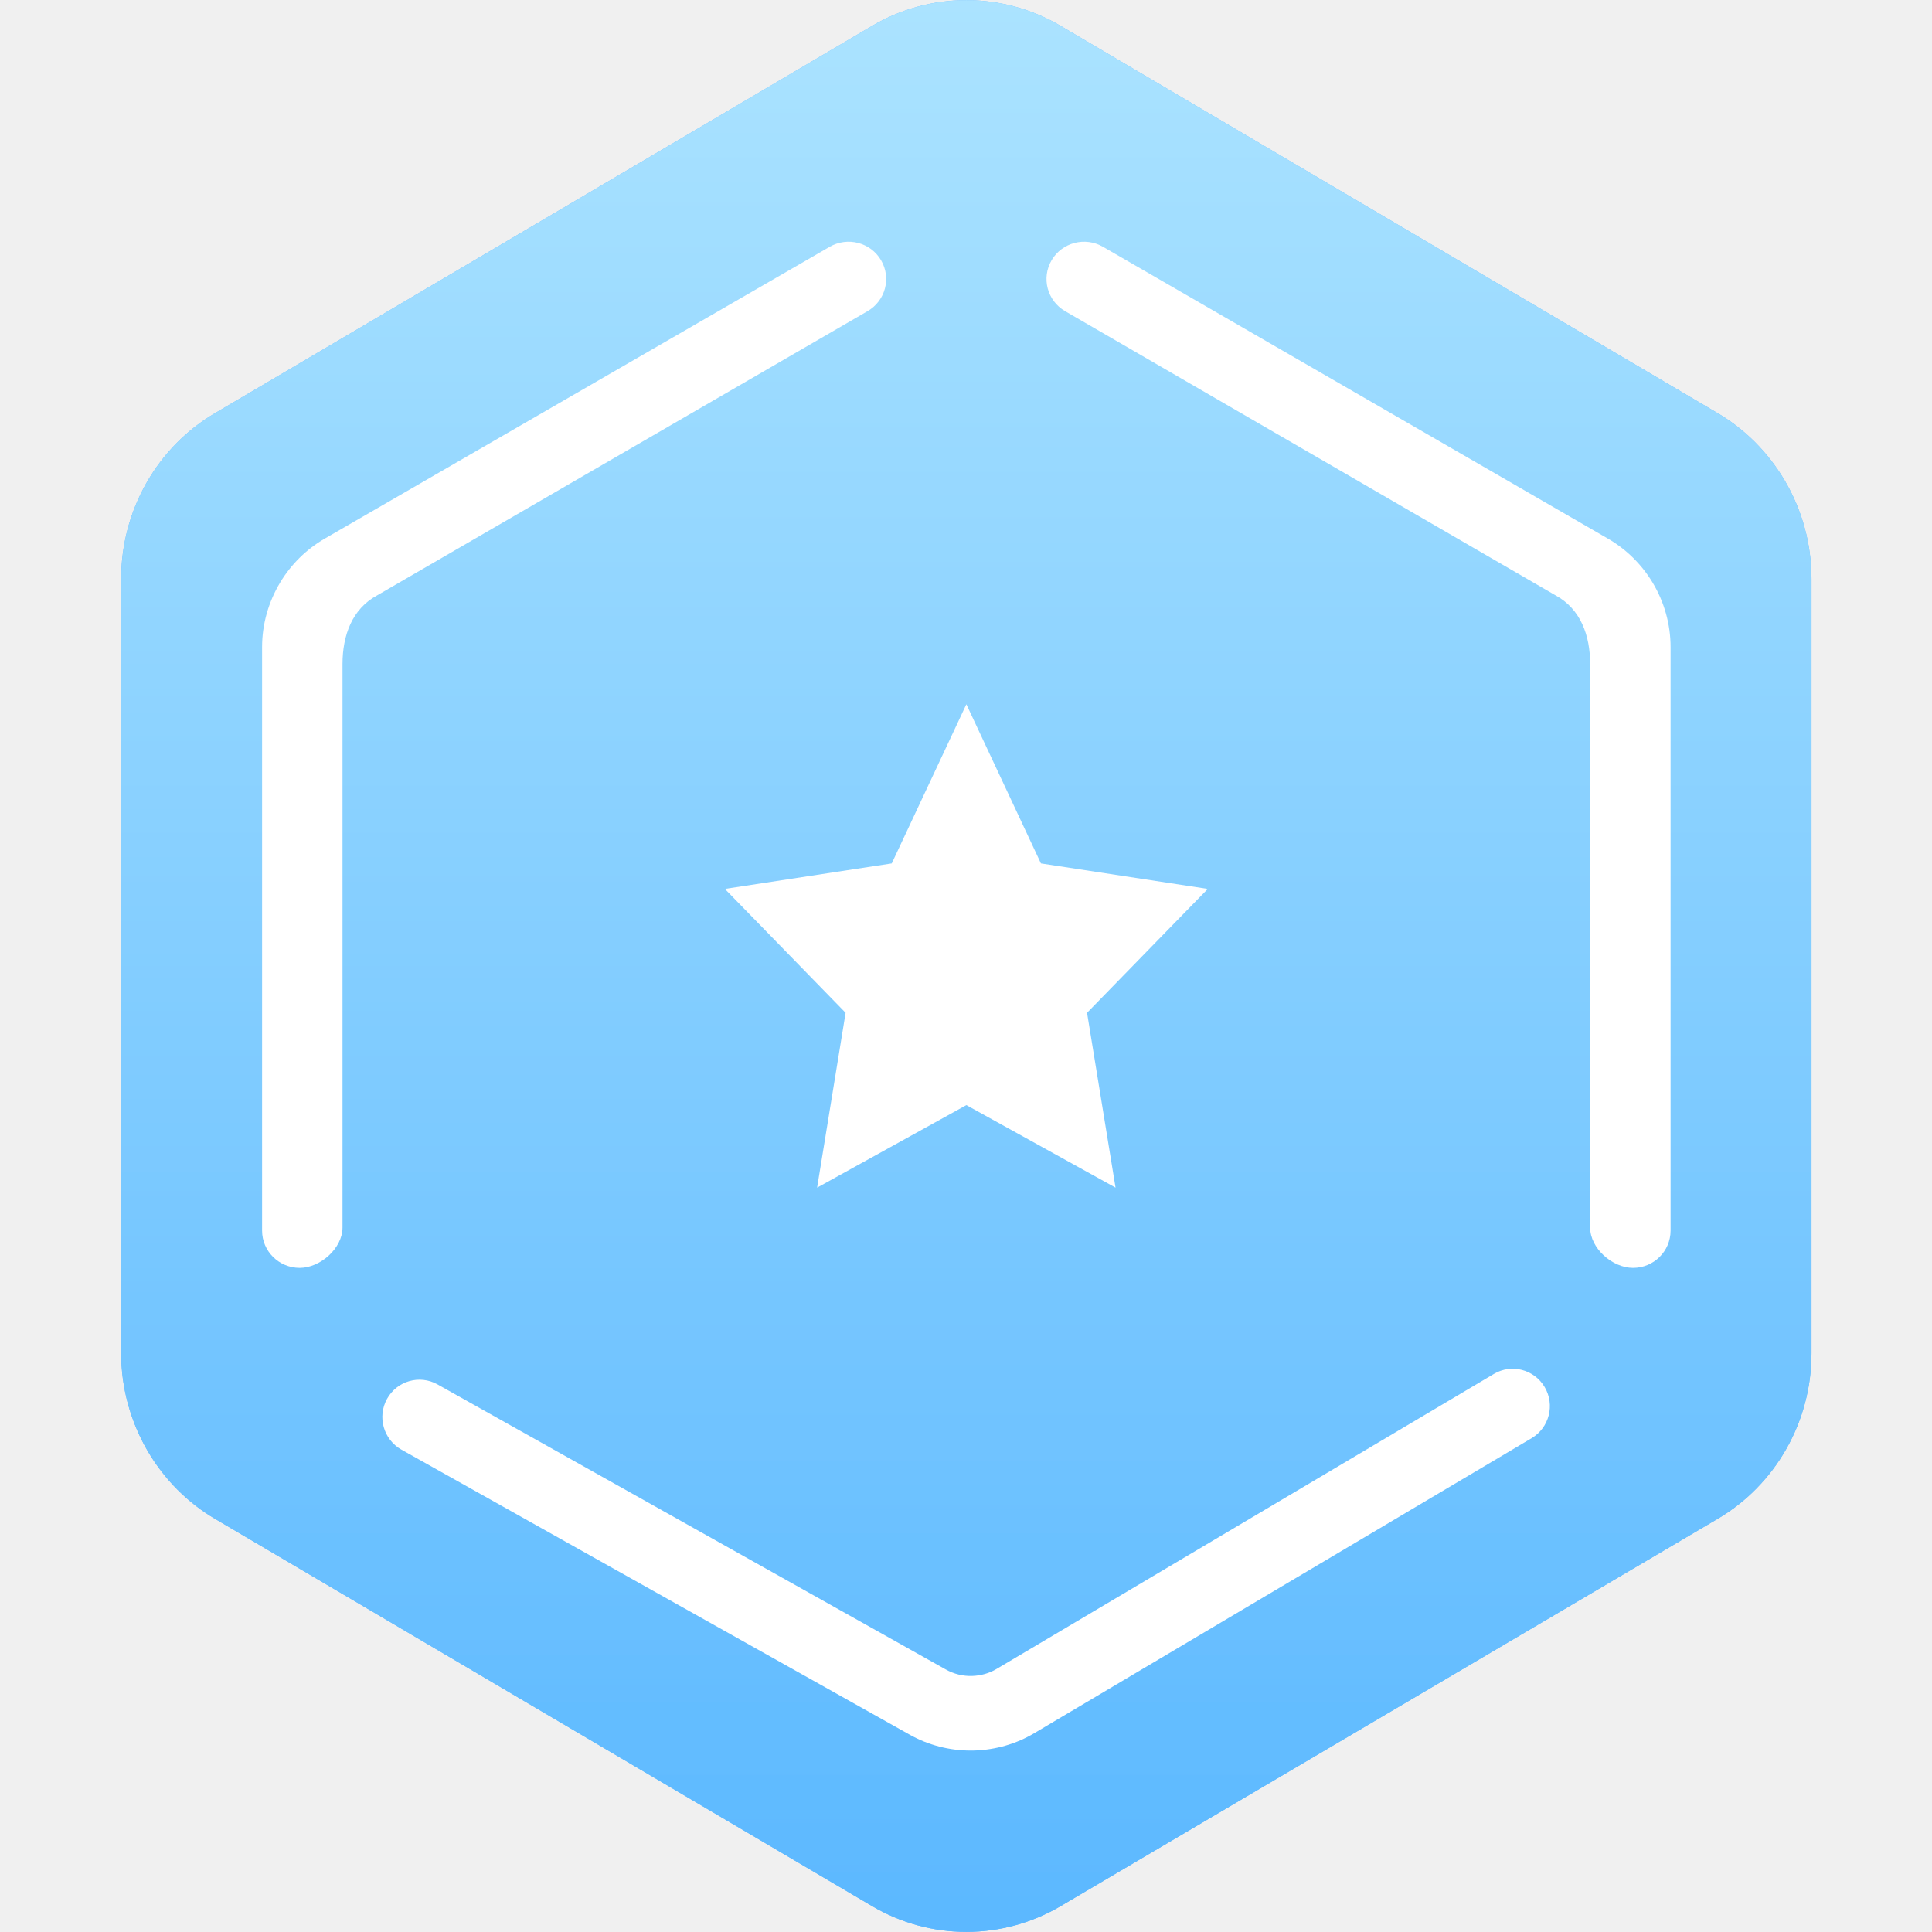
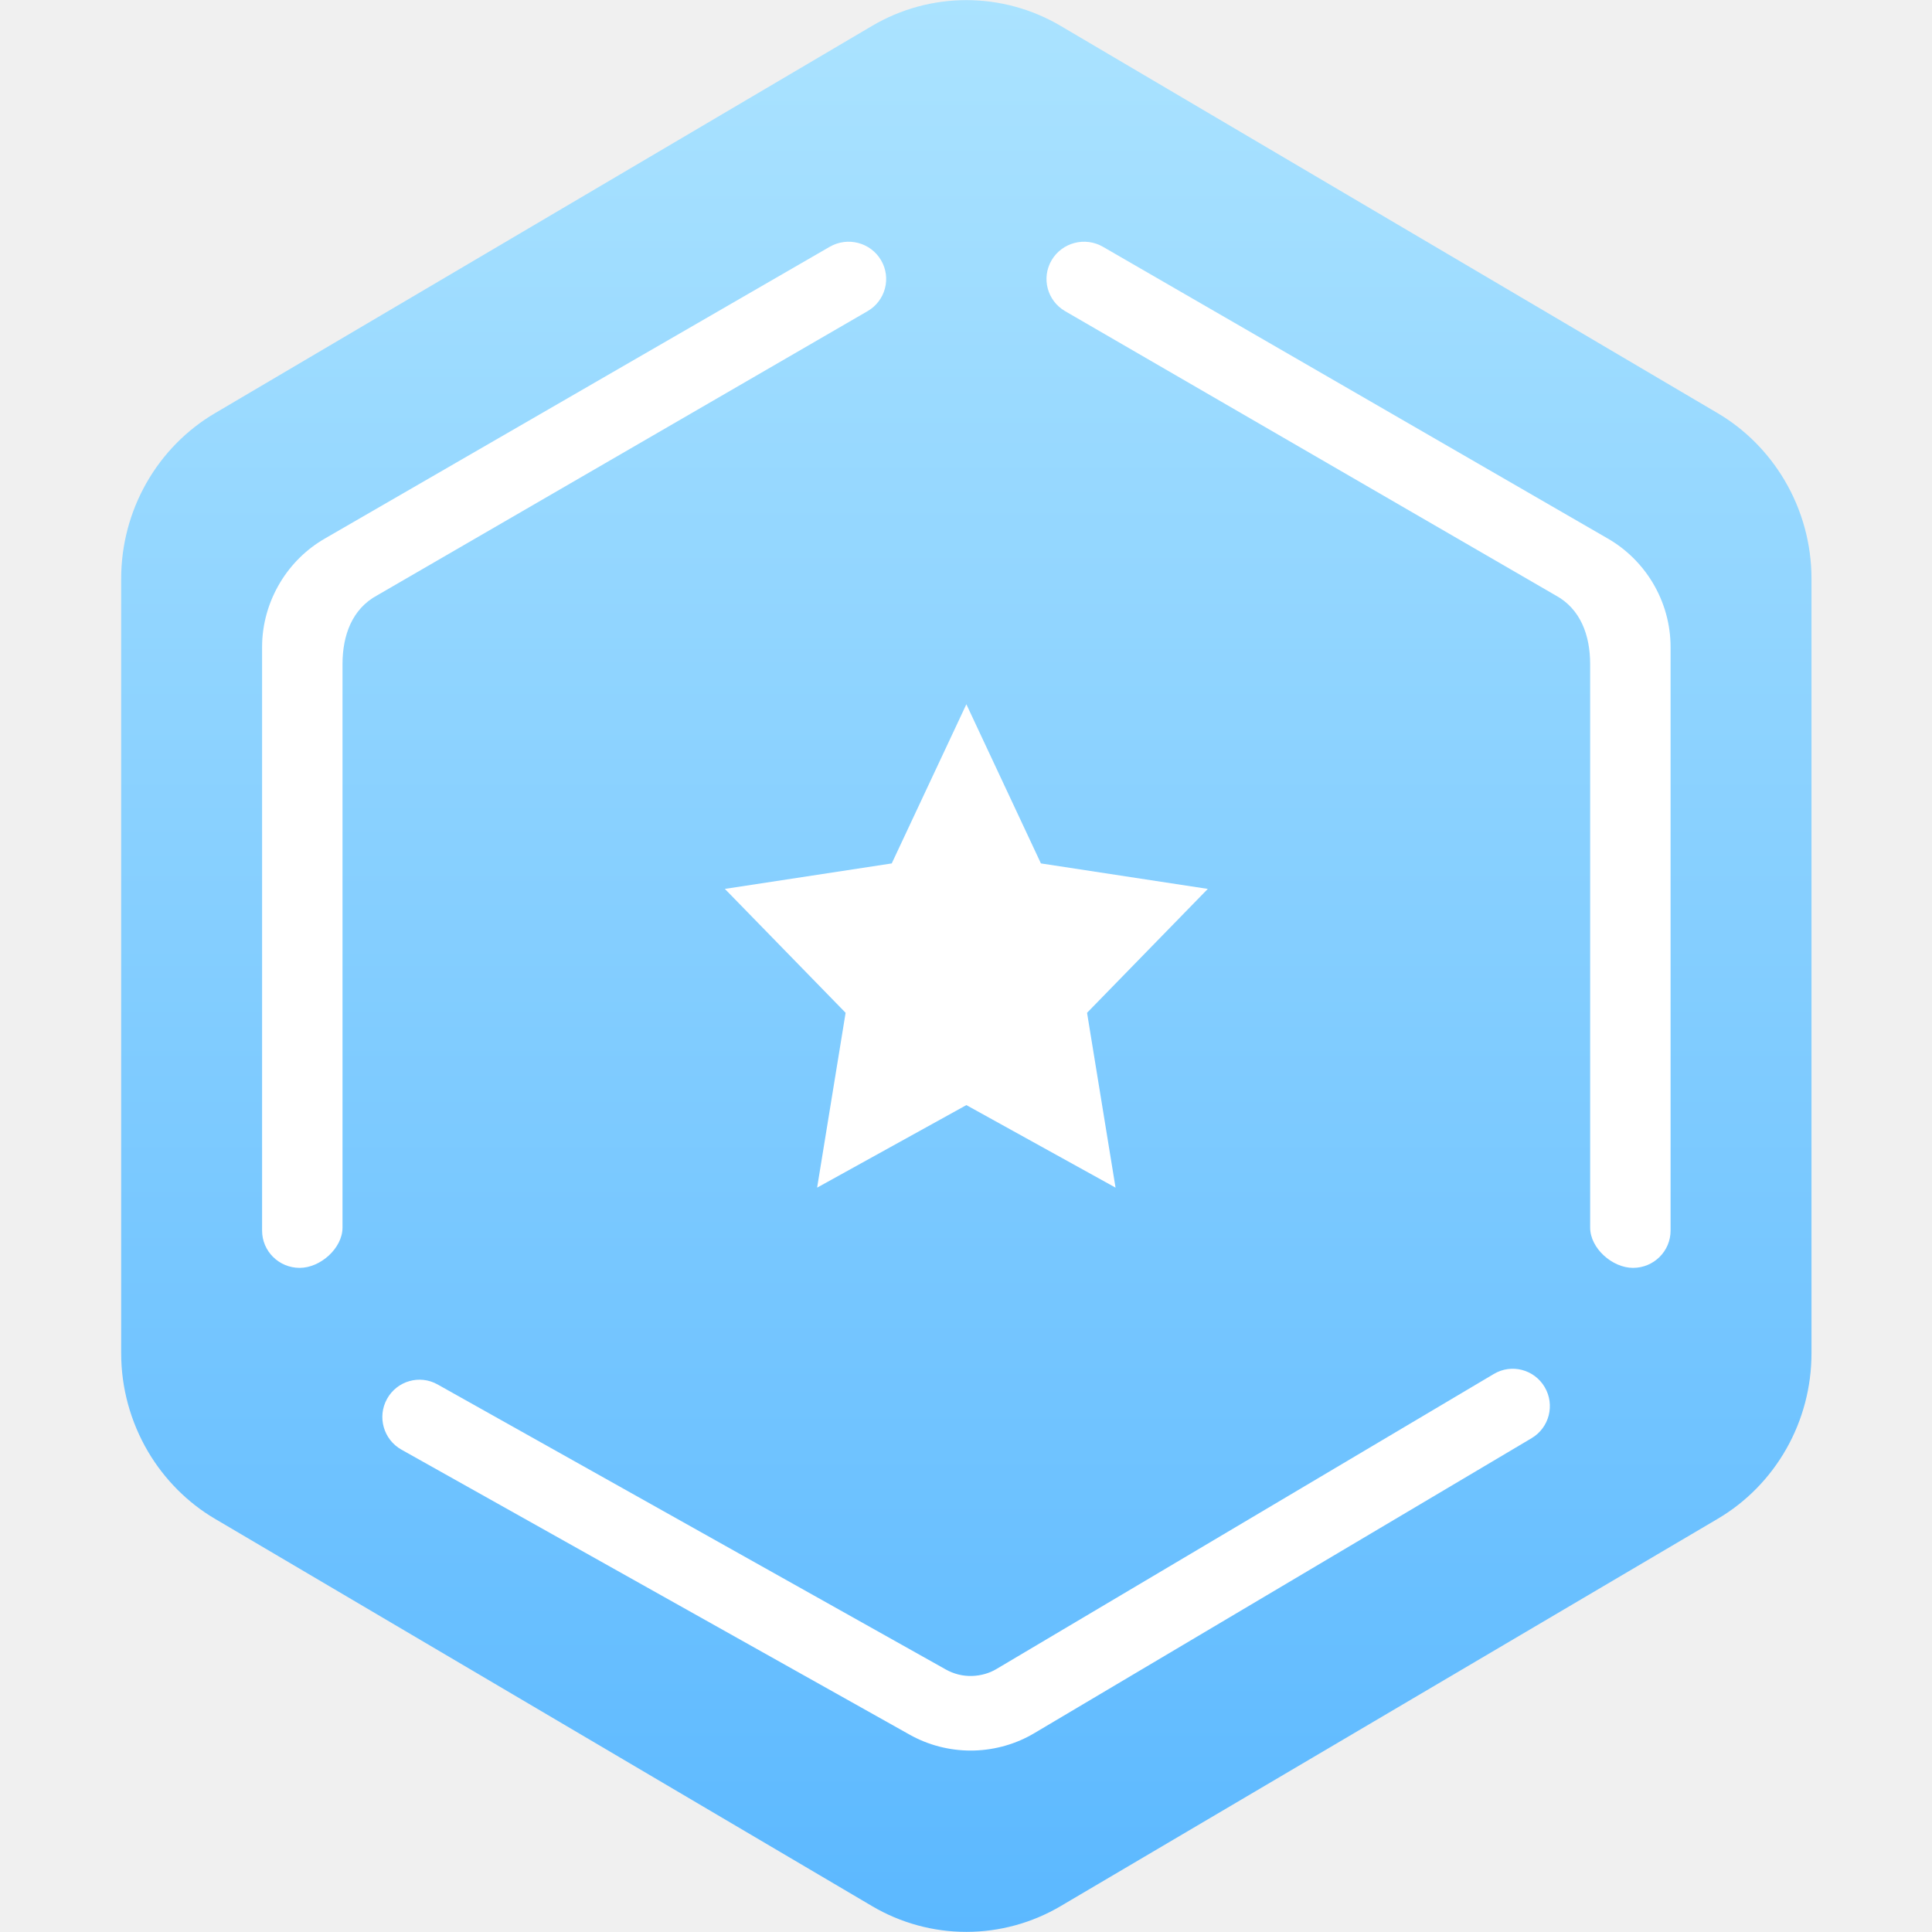
<svg xmlns="http://www.w3.org/2000/svg" version="1.1" width="32" height="32" viewBox="0 0 32 32">
  <defs>
-     <linearGradient id="gradient1" gradientUnits="userSpaceOnUse" x1="50.000%" y1="0.000%" x2="50.000%" y2="100.000%">
+     <linearGradient id="gradient1" x1="50.000%" y1="0.000%" x2="50.000%" y2="100.000%">
      <stop offset="0%" stop-color="#ABE3FF" />
      <stop offset="100%" stop-color="#5BB8FF" />
    </linearGradient>
-     <filter id="bg-fx" filterUnits="userSpaceOnUse">
-       <feFlood flood-color="#5BB8FF" />
-       <feComposite operator="in" in2="SourceAlpha" result="sourceFill" />
-       <feBlend mode="normal" in="SourceGraphic" in2="sourceFill" result="gradientFill" />
-     </filter>
  </defs>
  <g id="icon_rank_04_act">
-     <path id="bg" d="M29.557,7.953 C29.285,7.494 28.903,7.110 28.451,6.844 C28.451,6.844 17.568,0.429 17.568,0.429 C17.094,0.149 16.553,0.002 16.006,0.002 C15.458,0.002 14.918,0.149 14.444,0.429 C14.444,0.429 3.560,6.844 3.560,6.844 C3.089,7.121 2.696,7.522 2.424,8.002 C2.151,8.482 2.007,9.030 2.007,9.585 C2.007,9.585 2.007,22.415 2.007,22.415 C2.007,22.988 2.162,23.552 2.454,24.047 C2.726,24.506 3.108,24.890 3.560,25.156 C3.560,25.156 14.444,31.571 14.444,31.571 C14.918,31.851 15.458,31.998 16.006,31.998 C16.553,31.998 17.094,31.851 17.568,31.571 C17.568,31.571 28.451,25.156 28.451,25.156 C28.922,24.879 29.315,24.478 29.587,23.998 C29.860,23.518 30.004,22.970 30.004,22.415 C30.004,22.415 30.004,9.585 30.004,9.585 C30.004,9.012 29.850,8.448 29.557,7.953 z" fill="url(#gradient1)" filter="url(#bg-fx)" />
+     <path id="bg" d="M29.557,7.953 C29.285,7.494 28.903,7.110 28.451,6.844 C28.451,6.844 17.568,0.429 17.568,0.429 C17.094,0.149 16.553,0.002 16.006,0.002 C15.458,0.002 14.918,0.149 14.444,0.429 C14.444,0.429 3.560,6.844 3.560,6.844 C3.089,7.121 2.696,7.522 2.424,8.002 C2.151,8.482 2.007,9.030 2.007,9.585 C2.007,9.585 2.007,22.415 2.007,22.415 C2.007,22.988 2.162,23.552 2.454,24.047 C2.726,24.506 3.108,24.890 3.560,25.156 C3.560,25.156 14.444,31.571 14.444,31.571 C14.918,31.851 15.458,31.998 16.006,31.998 C16.553,31.998 17.094,31.851 17.568,31.571 C17.568,31.571 28.451,25.156 28.451,25.156 C28.922,24.879 29.315,24.478 29.587,23.998 C29.860,23.518 30.004,22.970 30.004,22.415 C30.004,22.415 30.004,9.585 30.004,9.585 C30.004,9.012 29.850,8.448 29.557,7.953 z" fill="url(#gradient1)" />
    <path id="beam" d="M27.048,21.000 C26.704,21.000 26.338,20.674 26.338,20.333 C26.338,20.333 26.338,11.000 26.338,11.000 C26.338,10.523 26.179,10.085 25.765,9.861 C24.396,9.068 17.642,5.154 17.642,5.154 C17.345,4.982 17.245,4.605 17.418,4.310 C17.591,4.016 17.972,3.916 18.269,4.088 C18.269,4.088 26.632,8.921 26.632,8.921 C26.934,9.095 27.189,9.346 27.371,9.647 C27.567,9.972 27.670,10.342 27.670,10.717 C27.670,10.717 27.670,20.383 27.670,20.383 C27.670,20.724 27.391,21.000 27.048,21.000 zM18.005,16.775 L18.477,19.671 L16.006,18.304 L13.534,19.671 L14.006,16.775 L12.006,14.723 L14.770,14.301 L16.006,11.665 L17.241,14.301 L20.005,14.723 L18.005,16.775 zM14.369,5.154 C14.369,5.154 7.615,9.068 6.247,9.861 C5.832,10.085 5.673,10.523 5.673,11.000 C5.673,11.000 5.673,20.333 5.673,20.333 C5.673,20.674 5.307,21.000 4.964,21.000 C4.620,21.000 4.341,20.724 4.341,20.383 C4.341,20.383 4.341,10.717 4.341,10.717 C4.341,10.342 4.445,9.972 4.641,9.647 C4.822,9.346 5.077,9.095 5.379,8.921 C5.379,8.921 13.742,4.088 13.742,4.088 C14.040,3.916 14.420,4.016 14.593,4.310 C14.766,4.605 14.666,4.982 14.369,5.154 zM7.248,22.931 C7.248,22.931 15.664,27.651 15.664,27.651 C15.797,27.726 15.950,27.765 16.104,27.759 C16.247,27.754 16.385,27.715 16.503,27.645 C16.503,27.645 24.743,22.757 24.743,22.757 C25.035,22.583 25.412,22.681 25.585,22.975 C25.758,23.269 25.661,23.647 25.368,23.821 C25.368,23.821 17.129,28.708 17.129,28.708 C16.833,28.884 16.491,28.983 16.140,28.994 C16.120,28.994 16.100,28.995 16.080,28.995 C15.723,28.995 15.373,28.904 15.064,28.730 C15.064,28.730 6.648,24.010 6.648,24.010 C6.352,23.843 6.245,23.467 6.411,23.169 C6.577,22.871 6.951,22.764 7.248,22.931 z" fill="#FFFFFF" />
  </g>
</svg>
